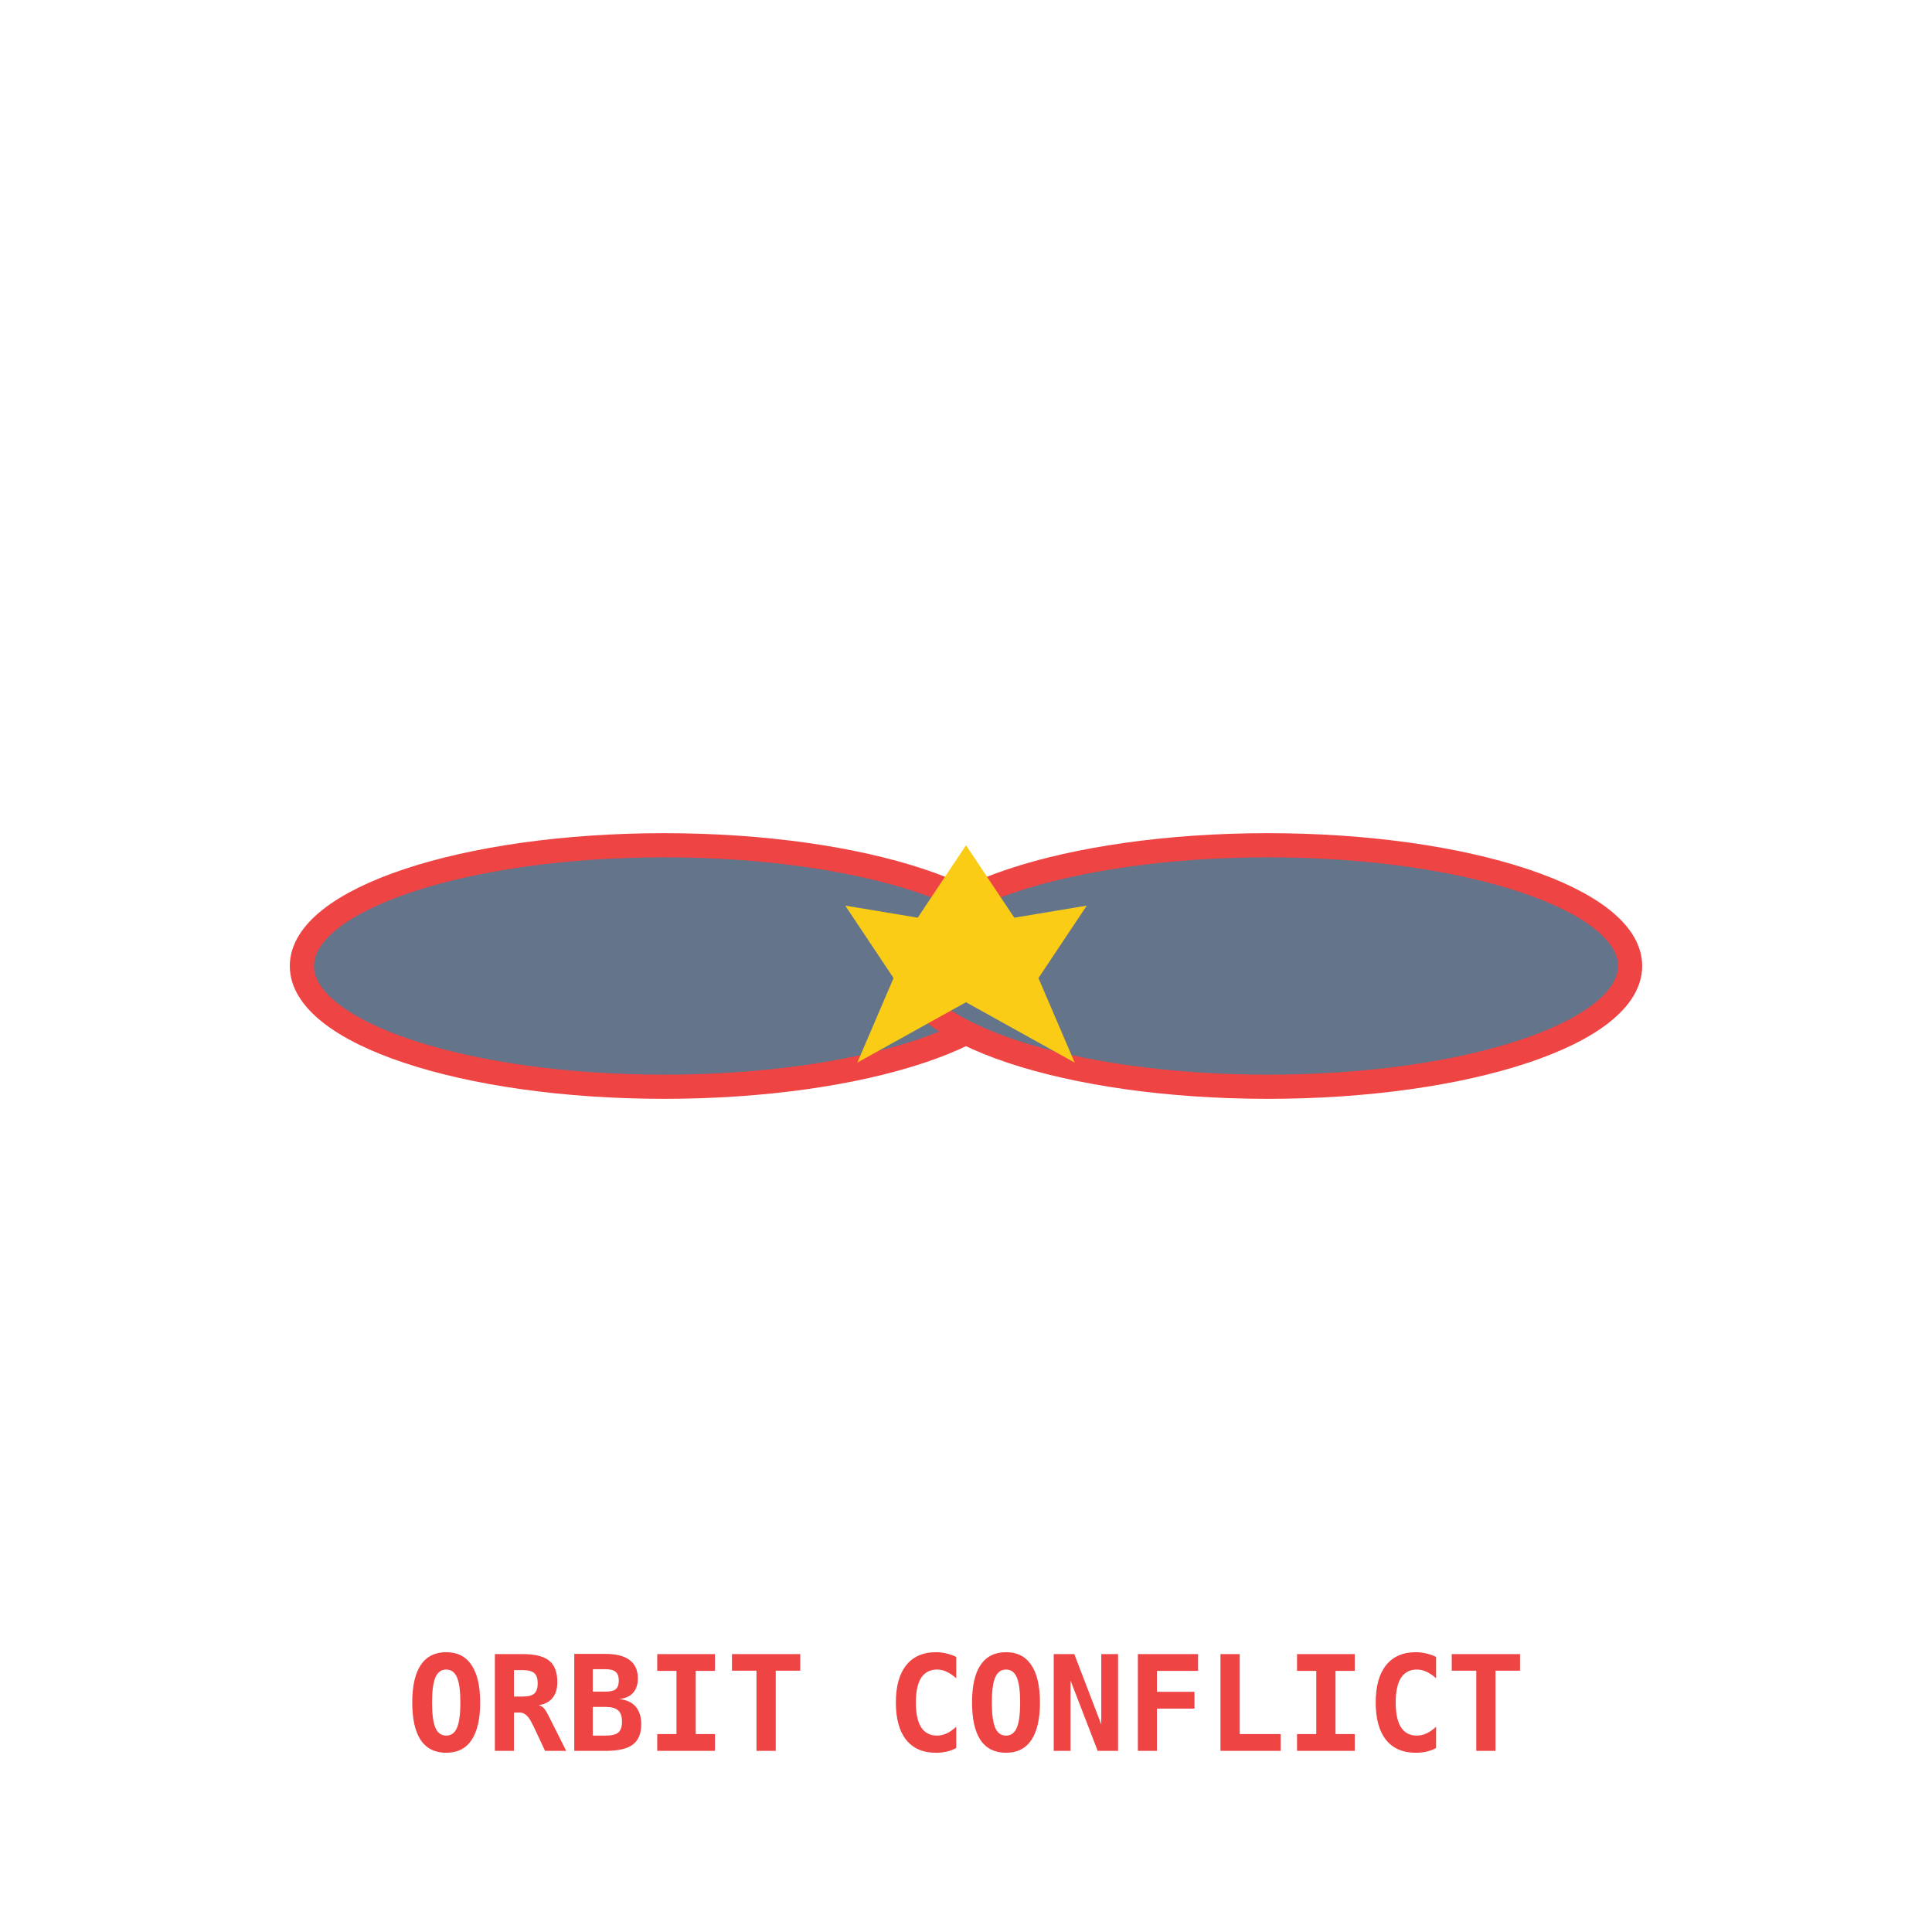
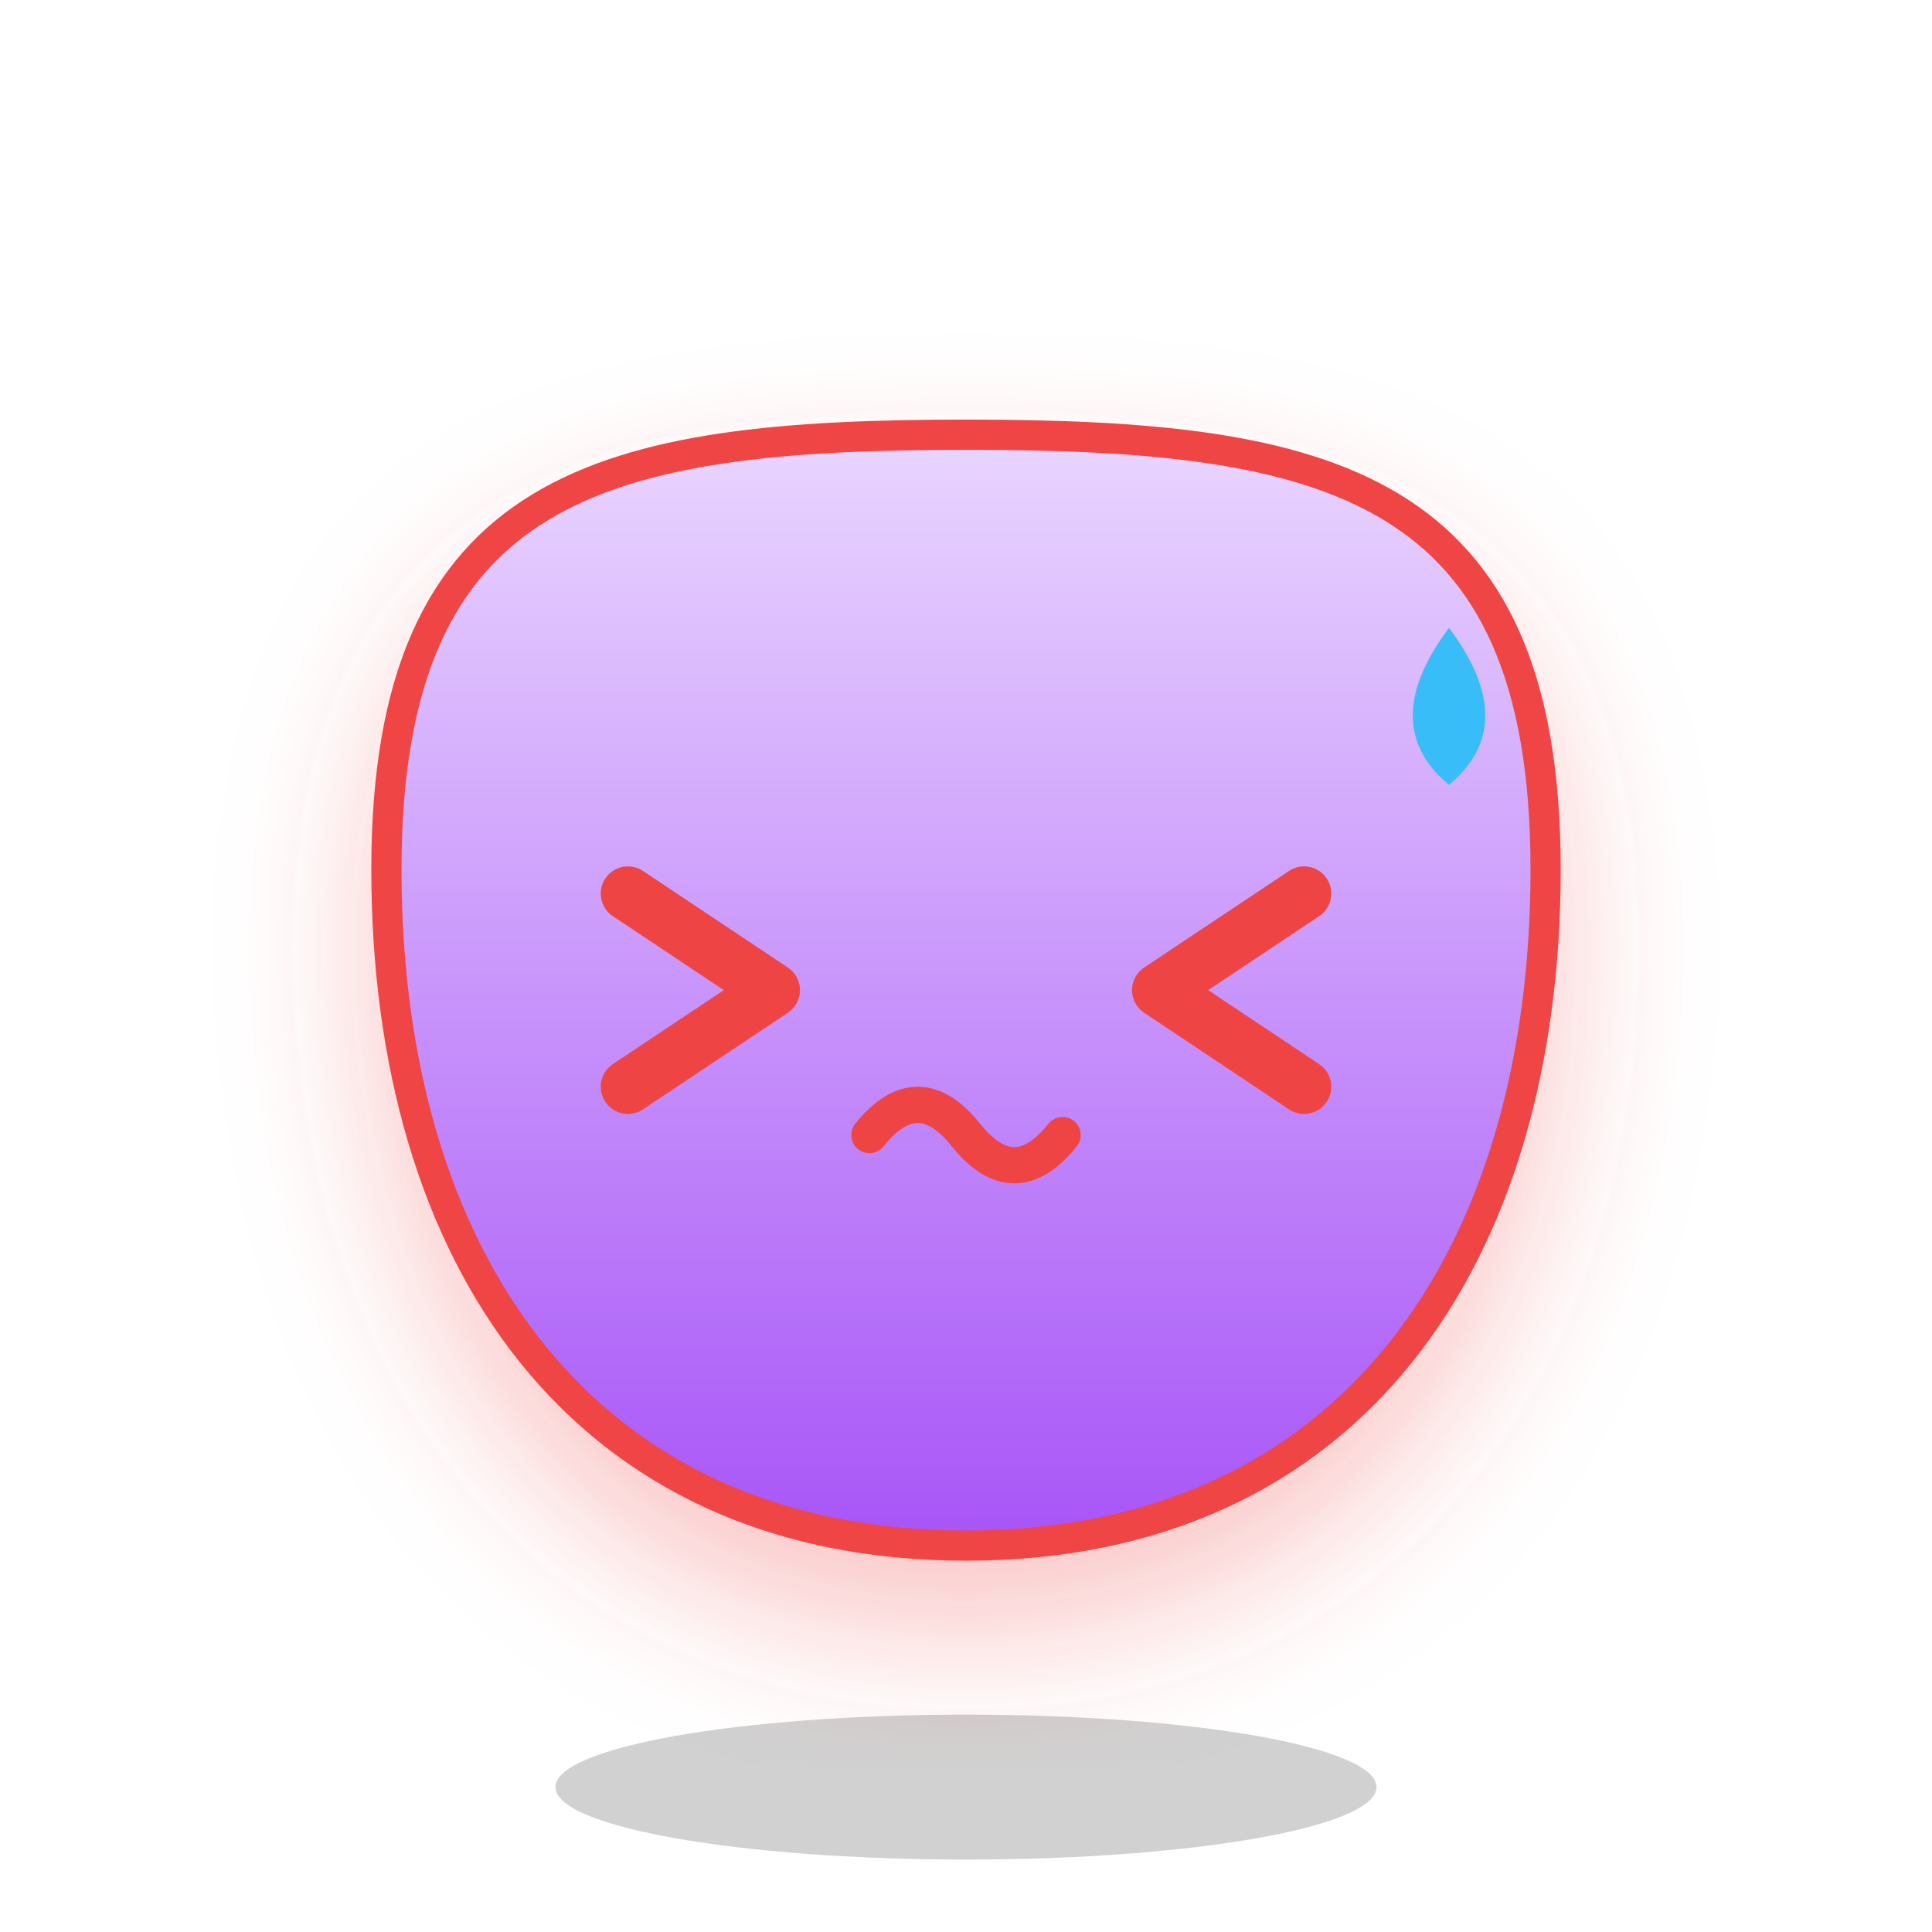
<svg xmlns="http://www.w3.org/2000/svg" viewBox="0 0 160 160" width="100%" height="100%">
+   <defs>
+     <linearGradient id="alien-grad" x1="0%" y1="0%" x2="0%" y2="100%">
+       <stop offset="0%" stop-color="#e9d5ff" />
+       <stop offset="100%" stop-color="#a855f7" />
+     </linearGradient>
+     <filter id="alien-glow" x="-20%" y="-20%" width="140%" height="140%">
+       <feDropShadow dx="0" dy="6" stdDeviation="6" flood-color="#ef4444" flood-opacity="0.3" />
+     </filter>
+   </defs>
  <style>
-     @keyframes saucerCrash {
-       0%, 100% { transform: translateX(0); }
-       50% { transform: translateX(4px); }
+     @keyframes shockAlien {
+       0%, 100% { transform: rotate(0deg); }
+       15% { transform: rotate(-8deg); }
+       30% { transform: rotate(8deg); }
+       45% { transform: rotate(-6deg); }
+       60% { transform: rotate(5deg); }
+       75% { transform: rotate(-3deg); }
    }
-     .crash { animation: saucerCrash 0.6s infinite; }
+     @keyframes sweatFall {
+       0% { transform: translateY(0); opacity: 0; }
+       50% { opacity: 1; }
+       100% { transform: translateY(18px); opacity: 0; }
+     }
+     .head-shock { animation: shockAlien 0.75s ease-in-out infinite; transform-origin: 80px 145px; }
+     .sweat-drop { animation: sweatFall 1.2s infinite; }
  </style>
-   <g class="crash">
-     <ellipse cx="55" cy="80" rx="30" ry="10" fill="#64748b" stroke="#ef4444" stroke-width="2" />
-     <ellipse cx="105" cy="80" rx="30" ry="10" fill="#64748b" stroke="#ef4444" stroke-width="2" />
-     <polygon points="80,70 84,76 90,75 86,81 89,88 80,83 71,88 74,81 70,75 76,76" fill="#facc15" />
+   <ellipse cx="80" cy="148" rx="34" ry="6" fill="#000000" opacity="0.18" />
+   <g class="head-shock">
+     <path d="M 32 72 C 32 40 50 36 80 36 C 110 36 128 40 128 72 C 128 104 112 128 80 128 C 48 128 32 104 32 72 Z" fill="url(#alien-grad)" stroke="#ef4444" stroke-width="2.5" filter="url(#alien-glow)" />
+     <path d="M 52 74 L 64 82 L 52 90" fill="none" stroke="#ef4444" stroke-width="4.5" stroke-linecap="round" stroke-linejoin="round" />
+     <path d="M 108 74 L 96 82 L 108 90" fill="none" stroke="#ef4444" stroke-width="4.5" stroke-linecap="round" stroke-linejoin="round" />
+     <path d="M 72 94 Q 76 89 80 94 Q 84 99 88 94" fill="none" stroke="#ef4444" stroke-width="3" stroke-linecap="round" />
+     <g class="sweat-drop" transform="translate(120, 60)">
+       <path d="M 0 -8 Q 6 0 0 5 Q -6 0 0 -8 Z" fill="#38bdf8" />
+     </g>
  </g>
-   <text x="80" y="145" font-family="monospace" font-size="11" font-weight="bold" fill="#ef4444" text-anchor="middle">ORBIT CONFLICT</text>
</svg>
